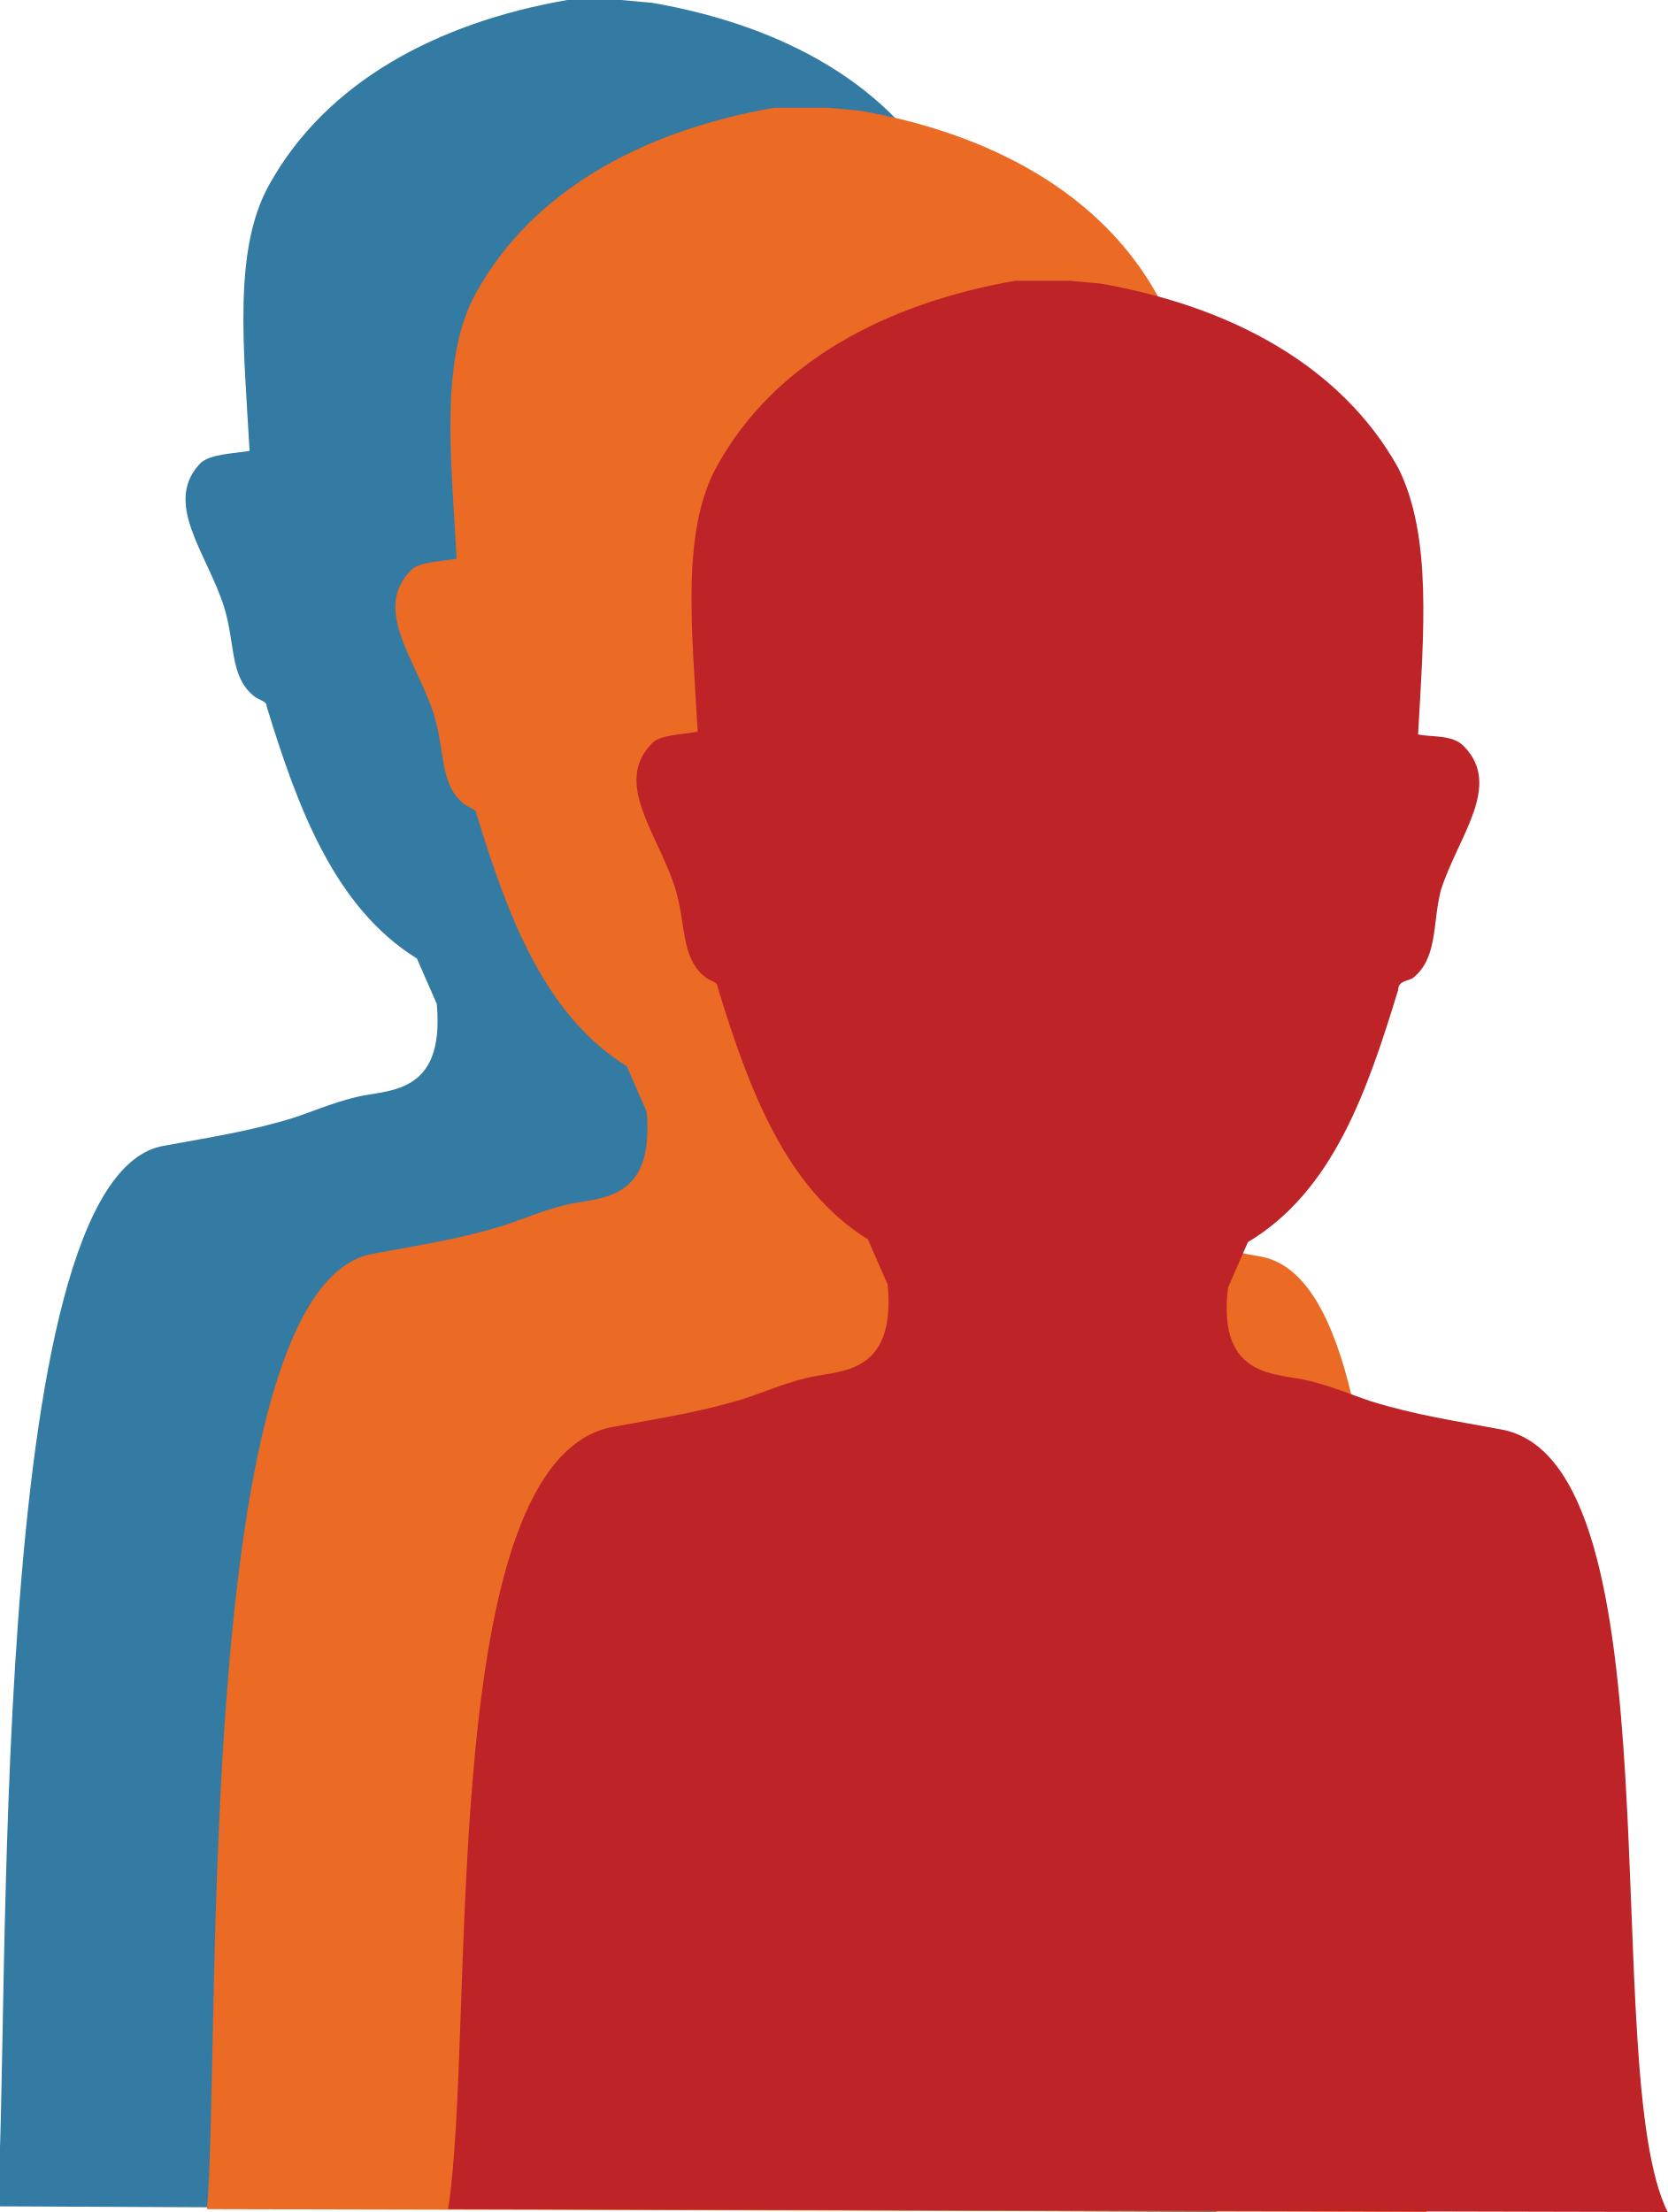
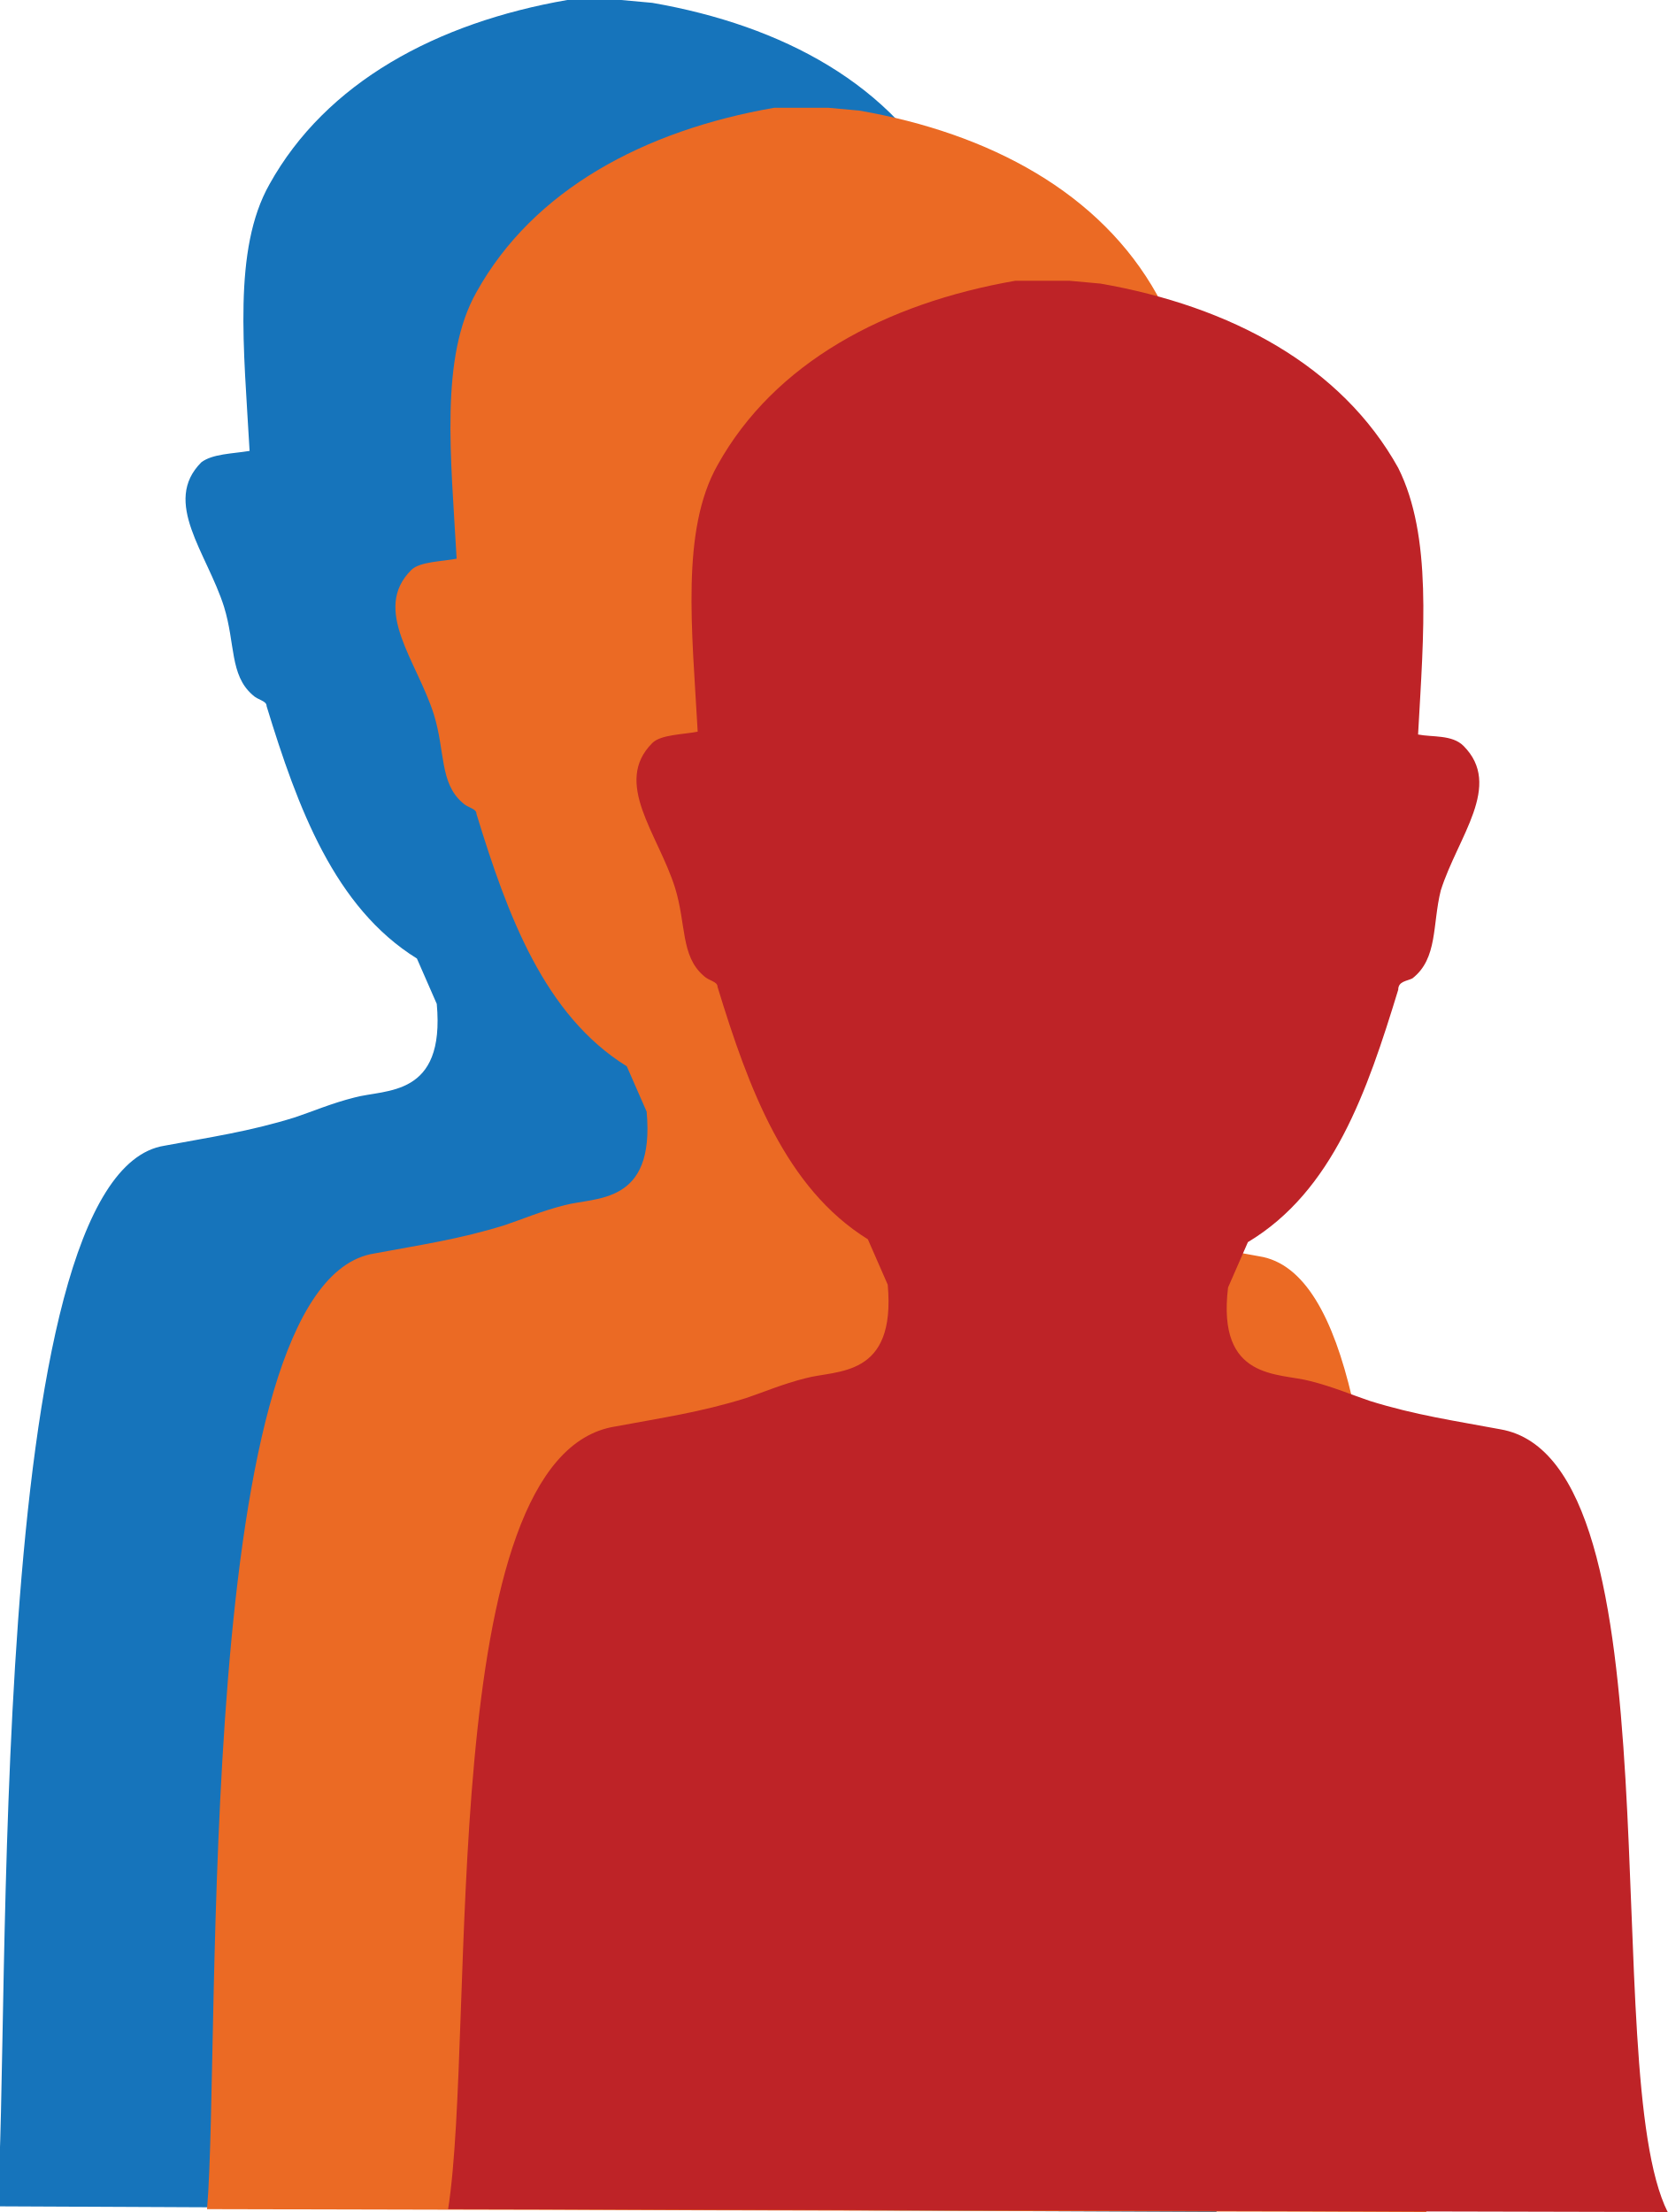
<svg xmlns="http://www.w3.org/2000/svg" width="58.8" height="78" viewBox="0 0 58.8 78">
-   <path fill-rule="evenodd" clip-rule="evenodd" fill="#337BA3" d="M42.9 78c-2.5-5 .5-36.3-5.9-37.4-1.6-.3-3-.5-4.6-1-.6-.2-1.3-.5-2.1-.7-1.1-.3-3.3 0-2.9-3.3l.7-1.6c3-1.8 4.2-5.3 5.3-8.9 0-.3.3-.3.5-.4.9-.7.7-1.9 1-3.1.6-1.9 2.2-3.7.8-5.1-.4-.4-1.1-.3-1.6-.4.2-3.6.5-7-.7-9.4C31.5 3 27.6.9 23 .1L21.9 0H20c-4.6.8-8.5 2.9-10.5 6.5-1.3 2.3-.9 5.8-.7 9.4-.6.1-1.3.1-1.7.4-1.4 1.4.2 3.2.8 5.1.4 1.3.2 2.4 1 3.1.2.2.5.2.5.4 1.1 3.6 2.4 7.1 5.3 8.9l.7 1.6c.3 3.3-1.8 3-2.9 3.3-.8.2-1.5.5-2.1.7-1.6.5-3 .7-4.6 1-6.4 1-5.4 31.2-5.9 37.4" />
+   <path fill-rule="evenodd" clip-rule="evenodd" fill="#1674BB" d="M42.9 78c-2.5-5 .5-36.3-5.9-37.4-1.6-.3-3-.5-4.6-1-.6-.2-1.3-.5-2.1-.7-1.1-.3-3.3 0-2.9-3.3l.7-1.6c3-1.8 4.2-5.3 5.3-8.9 0-.3.3-.3.5-.4.9-.7.7-1.9 1-3.1.6-1.9 2.2-3.7.8-5.1-.4-.4-1.1-.3-1.6-.4.2-3.6.5-7-.7-9.4C31.5 3 27.6.9 23 .1L21.9 0H20c-4.6.8-8.5 2.9-10.5 6.5-1.3 2.3-.9 5.8-.7 9.4-.6.1-1.3.1-1.7.4-1.4 1.4.2 3.2.8 5.1.4 1.3.2 2.4 1 3.1.2.2.5.2.5.4 1.1 3.6 2.4 7.1 5.3 8.9l.7 1.6c.3 3.3-1.8 3-2.9 3.3-.8.2-1.5.5-2.1.7-1.6.5-3 .7-4.6 1-6.4 1-5.4 31.2-5.9 37.4" />
  <path fill-rule="evenodd" clip-rule="evenodd" fill="#EB6A24" d="M50.3 78c-2.5-5 .5-32.7-5.9-33.7-1.6-.3-3-.5-4.6-1-.6-.2-1.3-.5-2.1-.7-1.1-.3-3.3 0-2.9-3.3l.7-1.6c3-1.8 4.2-5.3 5.3-8.9 0-.3.3-.3.5-.4.9-.7.7-1.9 1-3.1.6-1.9 2.2-3.7.8-5.1-.4-.4-1.1-.3-1.6-.4.2-3.6.5-7-.7-9.4-2-3.6-5.9-5.7-10.5-6.5l-1.1-.1h-1.9c-4.6.8-8.5 2.9-10.5 6.5-1.3 2.3-.9 5.8-.7 9.4-.5.1-1.3.1-1.6.4-1.4 1.4.2 3.2.8 5.1.4 1.3.2 2.4 1 3.1.2.2.5.2.5.4 1.1 3.6 2.4 7.1 5.3 8.9l.7 1.6c.3 3.3-1.8 3-2.9 3.3-.8.2-1.5.5-2.1.7-1.6.5-3 .7-4.6 1-6.4 1-5.4 27.8-5.9 33.7" />
  <path fill-rule="evenodd" clip-rule="evenodd" fill="#BE2327" d="M58.8 78c-2.5-5 .5-26.5-5.9-27.6-1.6-.3-3-.5-4.6-1-.6-.2-1.3-.5-2.1-.7-1.1-.3-3.3 0-2.9-3.3l.7-1.6c3-1.8 4.2-5.3 5.3-8.9 0-.3.3-.3.5-.4.9-.7.7-1.9 1-3.1.6-1.9 2.2-3.7.8-5.1-.4-.4-1.1-.3-1.6-.4.2-3.6.5-7-.7-9.4-2-3.6-5.9-5.7-10.5-6.5l-1.1-.1h-1.9c-4.6.8-8.5 2.9-10.5 6.5-1.3 2.3-.9 5.8-.7 9.4-.5.1-1.3.1-1.6.4-1.4 1.4.2 3.2.8 5.1.4 1.3.2 2.4 1 3.1.2.2.5.2.5.4 1.1 3.6 2.4 7.1 5.3 8.9l.7 1.6c.3 3.3-1.8 3-2.9 3.3-.8.2-1.5.5-2.1.7-1.6.5-3 .7-4.6 1-6.4 1-4.9 21.2-5.9 27.6" />
</svg>
